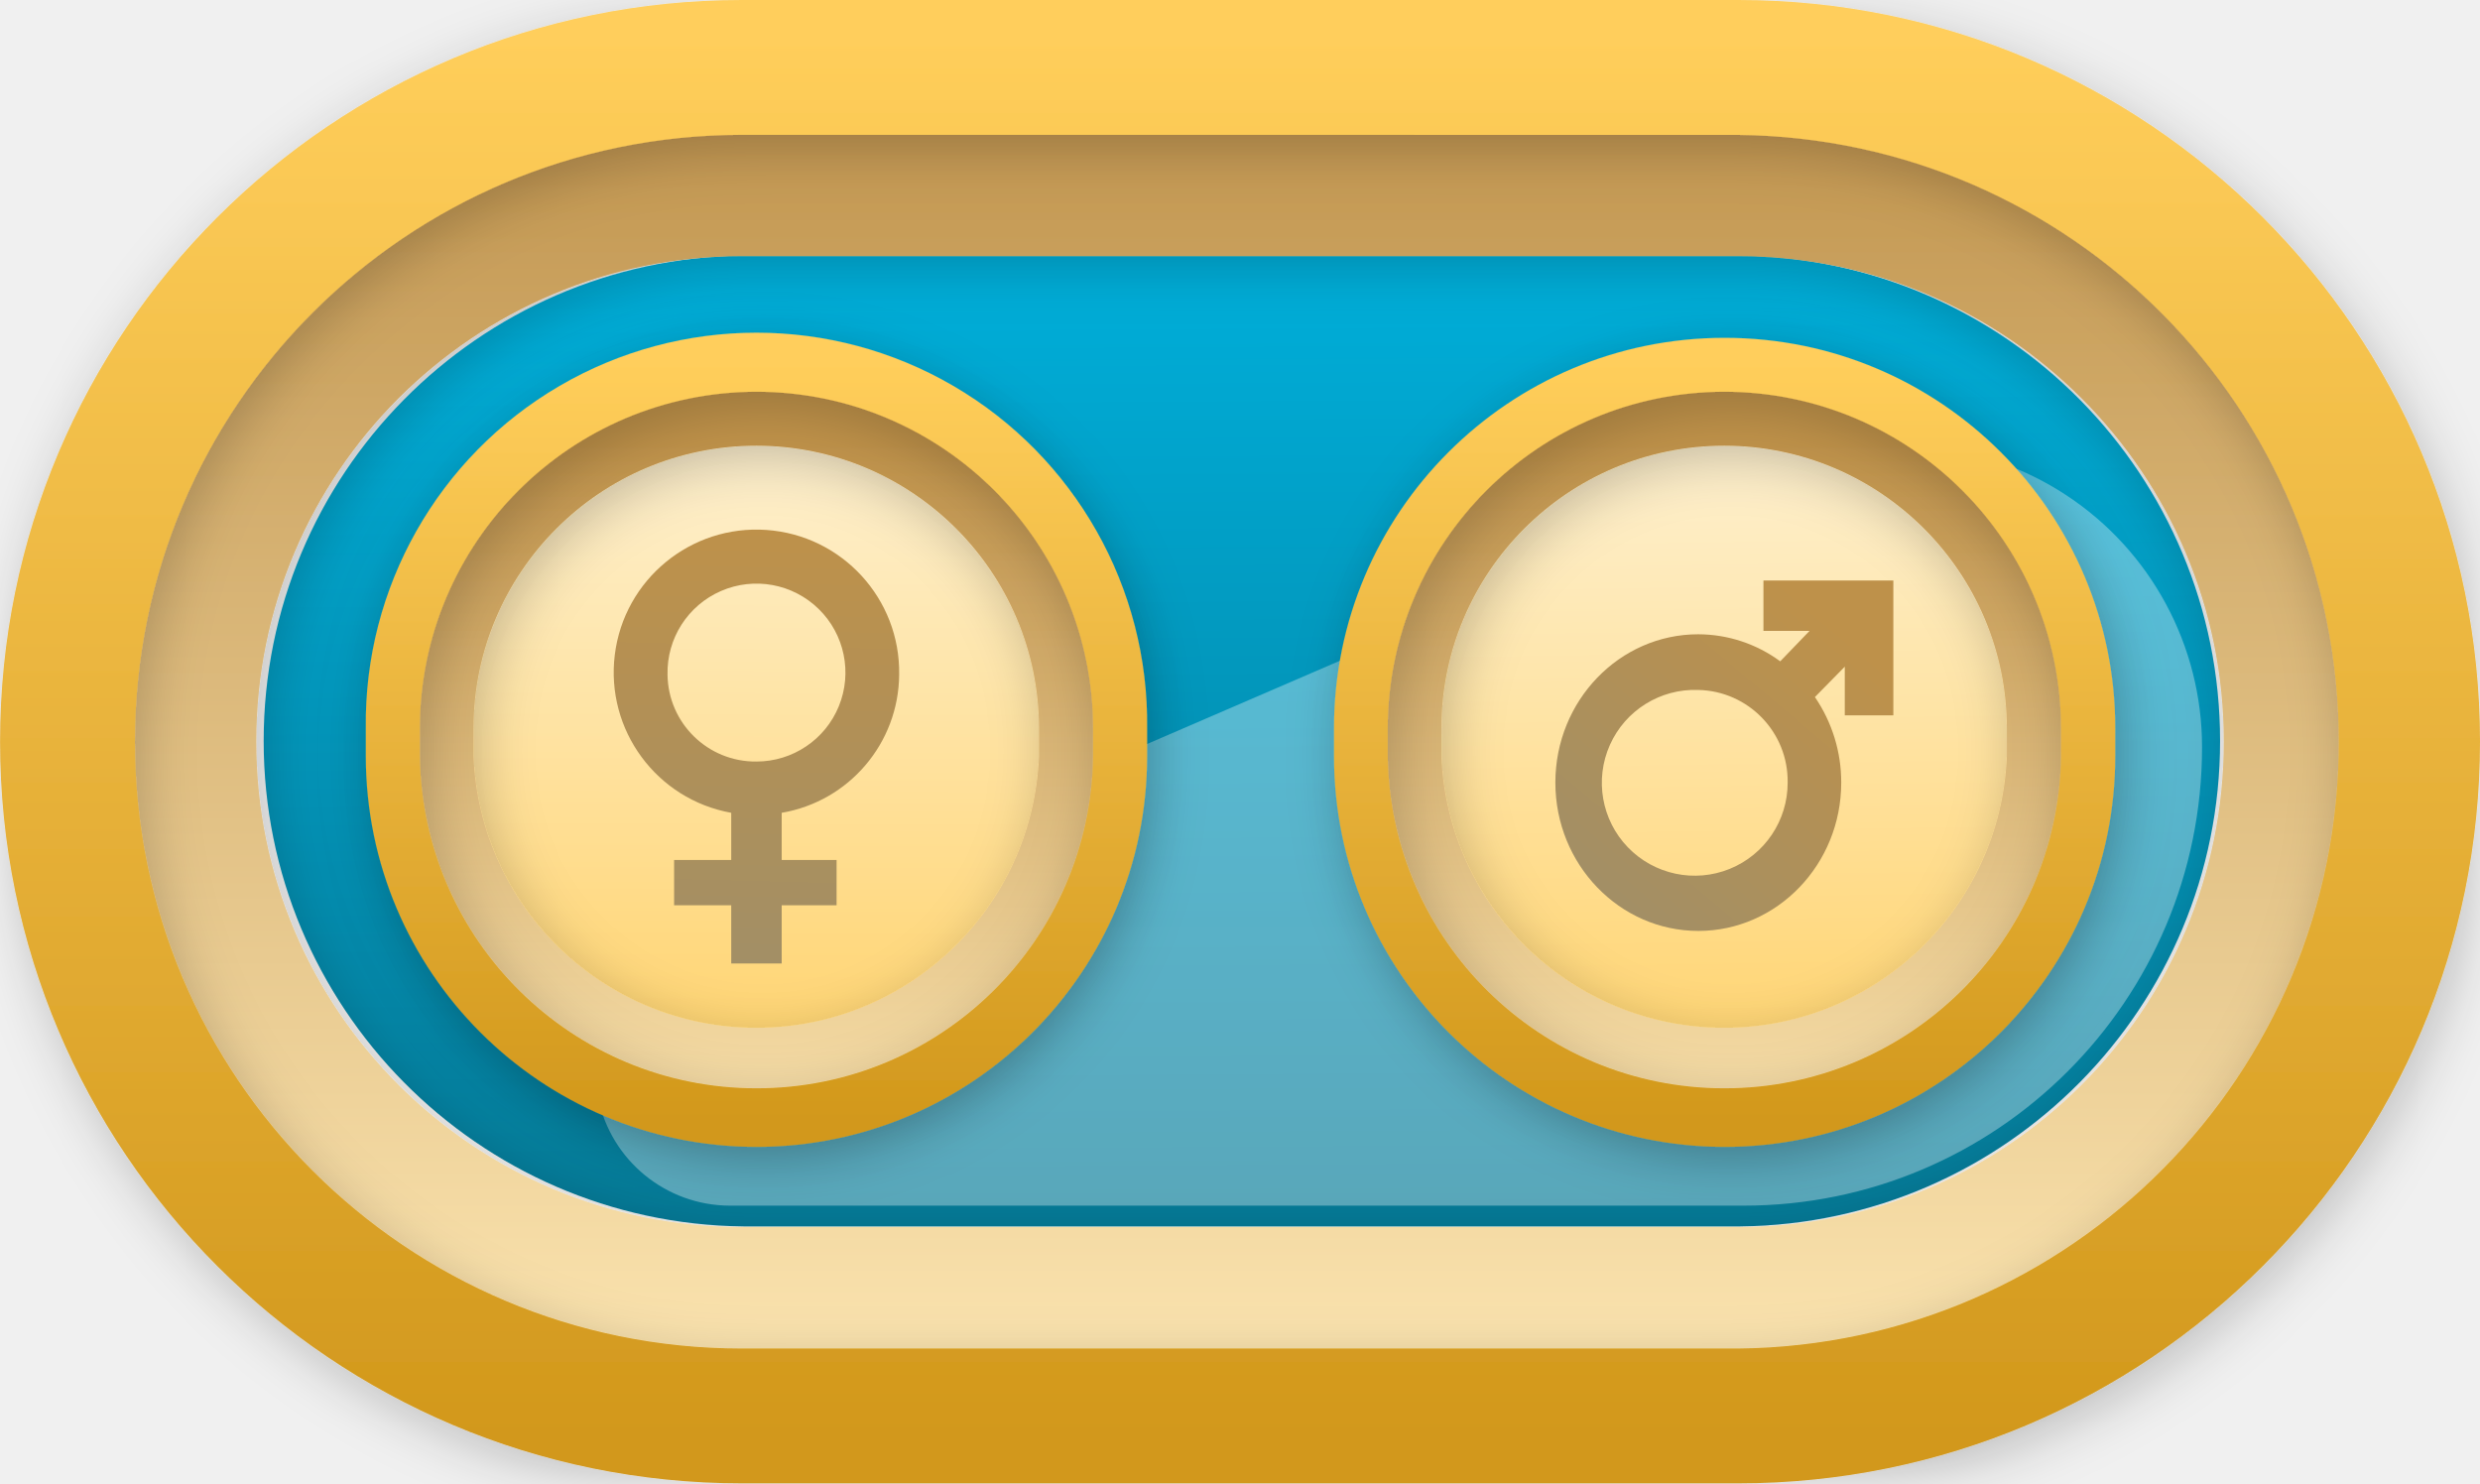
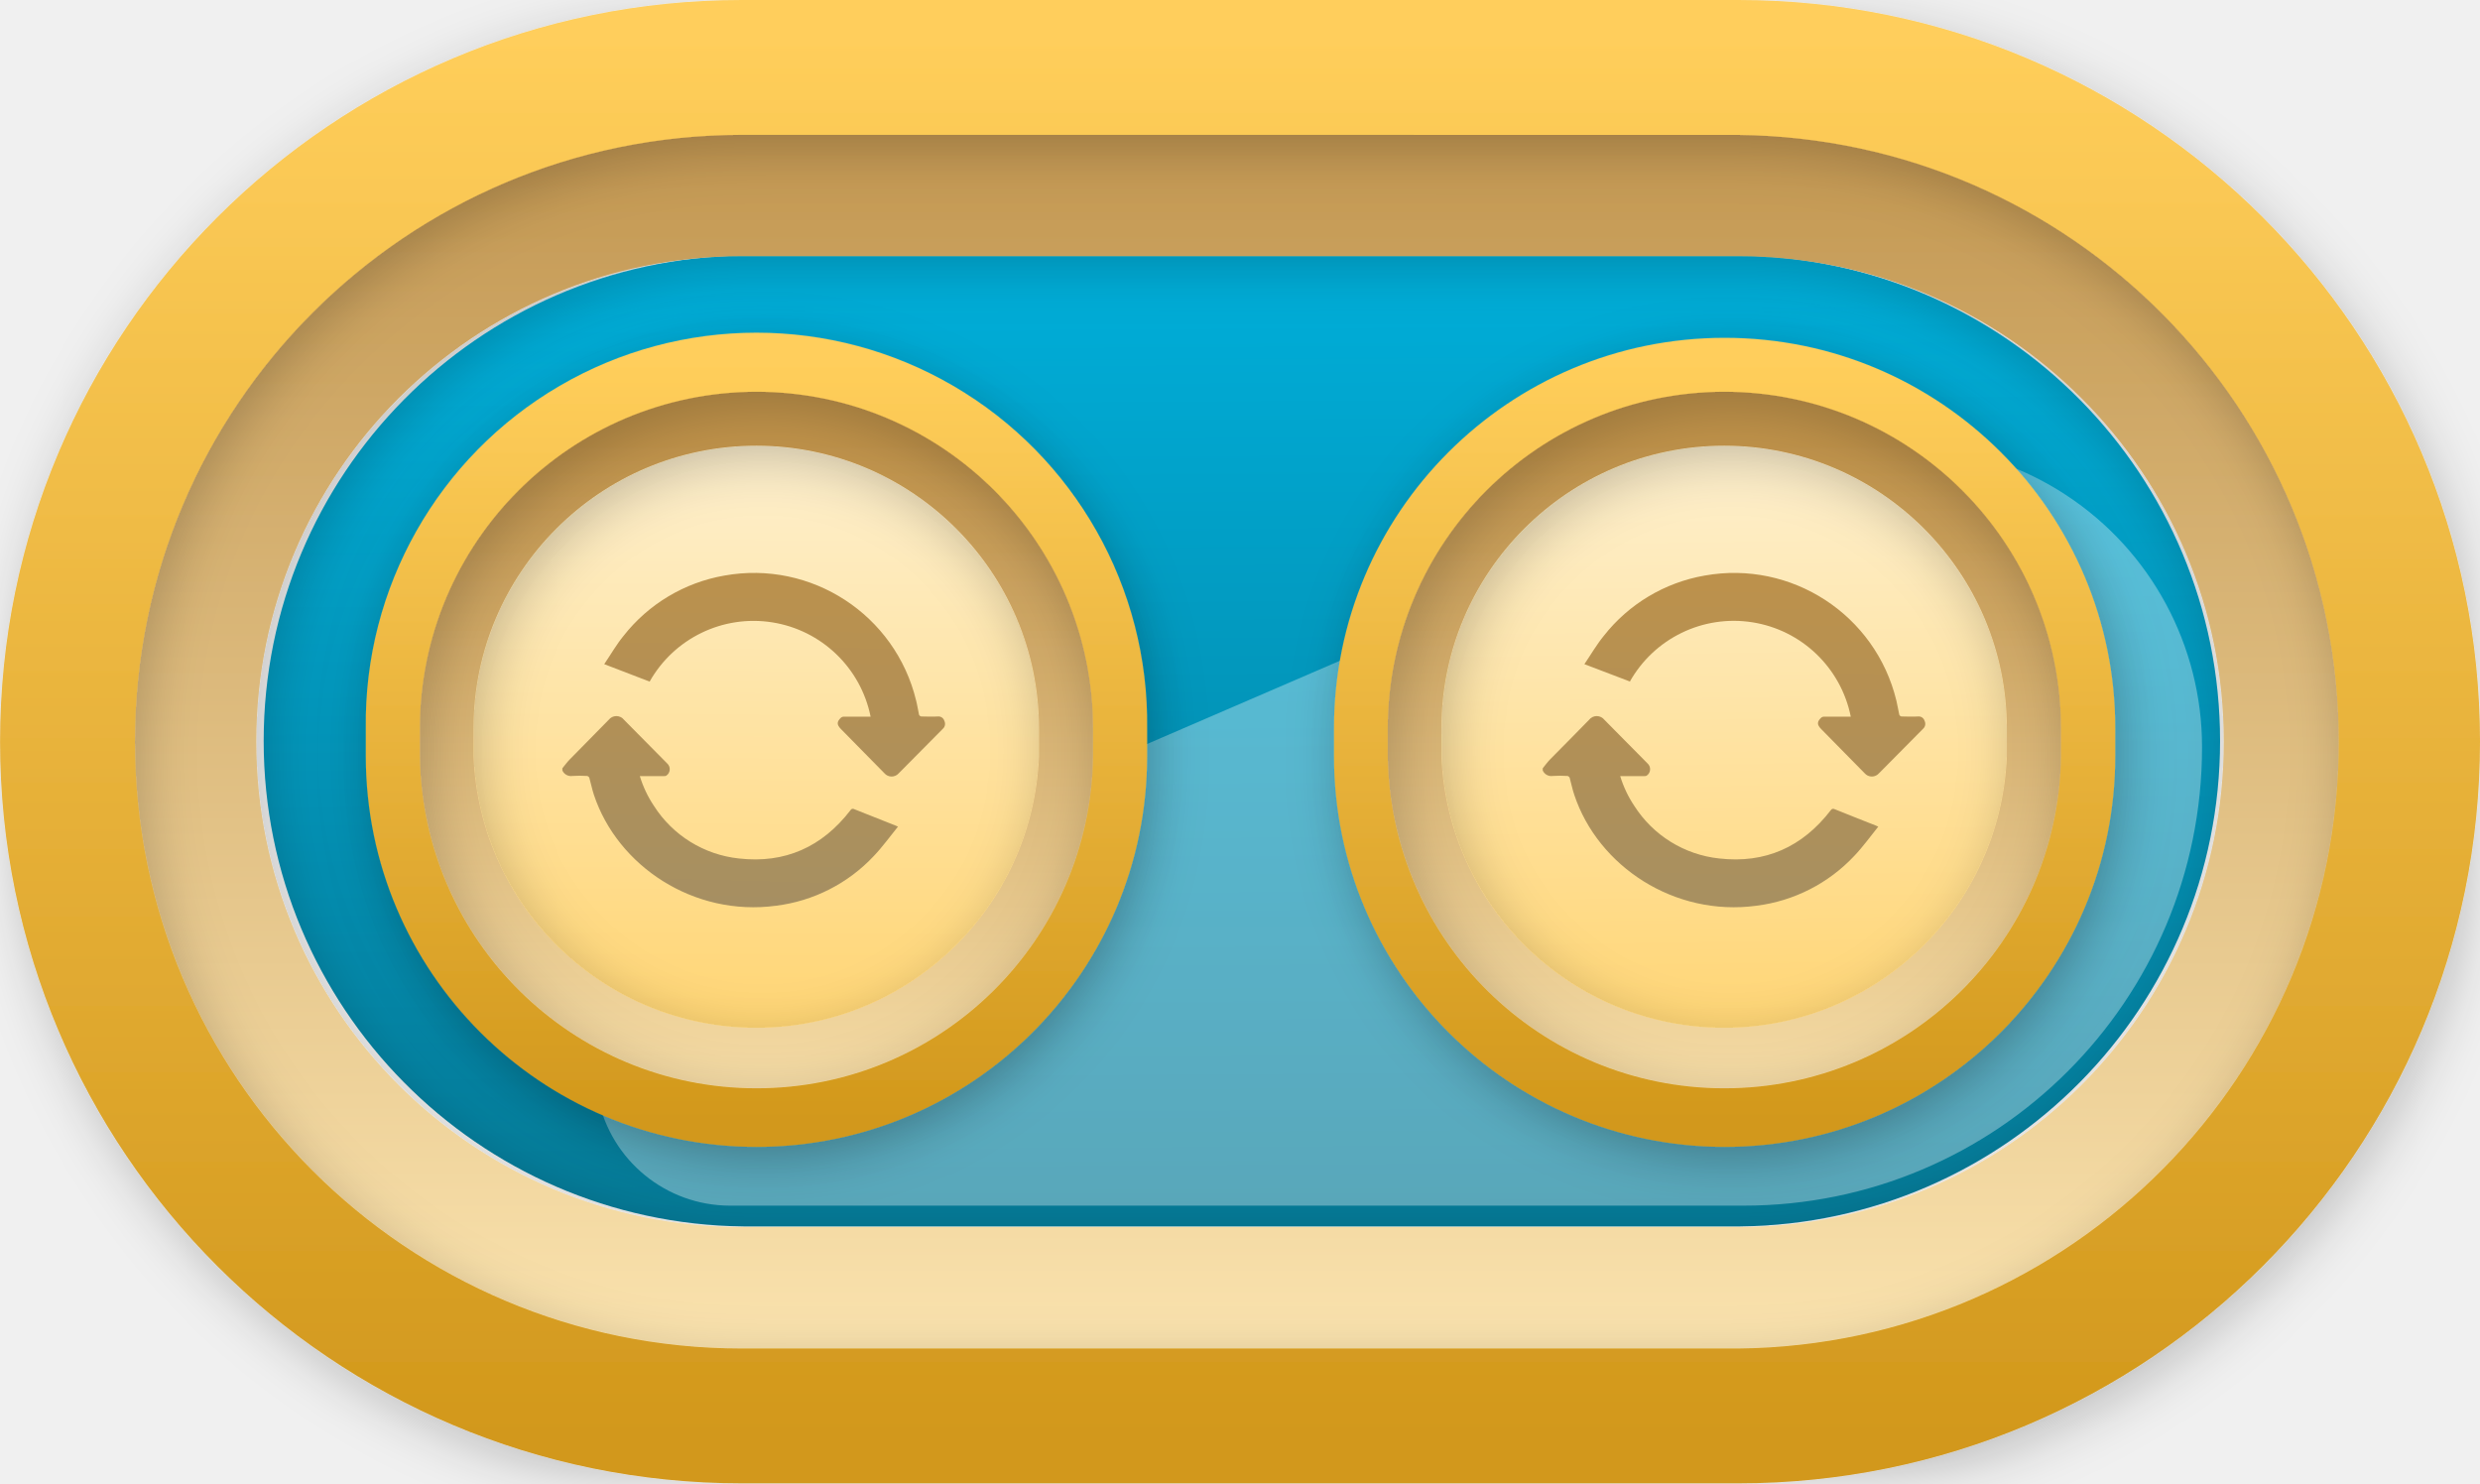
<svg xmlns="http://www.w3.org/2000/svg" xmlns:xlink="http://www.w3.org/1999/xlink" class="character-choice__button" data-name="Character Choice Button" viewBox="0 0 376.87 225.41">
  <defs>
    <linearGradient id="linear-gradient" x1="199.44" y1="200.01" x2="198.55" y2="56.35" gradientUnits="userSpaceOnUse">
      <stop offset="0" stop-color="#057a97" />
      <stop offset="1" stop-color="#00aed9" />
    </linearGradient>
    <linearGradient id="linear-gradient-2" x1="-85.65" y1="622.98" x2="-85.65" y2="617.95" gradientTransform="matrix(79.95, 0, 0, -43, 7046.45, 26809.26)" gradientUnits="userSpaceOnUse">
      <stop offset="0" stop-color="#be914a" />
      <stop offset="1" stop-color="#ffe9b6" />
    </linearGradient>
-     <filter id="f1" width="200" height="200" name="f1">
+     <filter id="f1" width="200%" height="200%" name="f1">
      <feOffset result="offOut" dx="1" dy="2" in="SourceAlpha" />
      <feGaussianBlur result="blurOut" stdDeviation="4" in="offOut" />
      <feComponentTransfer>
        <feFuncA type="linear" slope="0.2" />
      </feComponentTransfer>
      <feMerge>
        <feMergeNode />
        <feMergeNode in="SourceGraphic" />
      </feMerge>
    </filter>
    <linearGradient id="linear-gradient-3" x1="-85.88" y1="619.85" x2="-85.88" y2="624.13" gradientTransform="matrix(86.95, 0, 0, -50, 7665.95, 31227.49)" gradientUnits="userSpaceOnUse">
      <stop offset="0" stop-color="#d2981c" />
      <stop offset="1" stop-color="#ffce5b" />
    </linearGradient>
    <linearGradient id="linear-gradient-4" x1="271.44" y1="69.84" x2="273.21" y2="187.78" gradientUnits="userSpaceOnUse">
      <stop offset="0" stop-color="#fef4dc" />
      <stop offset="1" stop-color="#ffd166" />
    </linearGradient>
    <linearGradient id="linear-gradient-5" x1="-76.66" y1="614.58" x2="-76.66" y2="609.94" gradientTransform="matrix(23.97, 0, 0, -25, 2109.64, 15448.08)" xlink:href="#linear-gradient-2" />
    <linearGradient id="linear-gradient-6" x1="-77.97" y1="612.68" x2="-77.97" y2="616.81" gradientTransform="matrix(26.97, 0, 0, -28, 2375.14, 17341.61)" xlink:href="#linear-gradient-3" />
    <linearGradient id="linear-gradient-7" x1="-64.63" y1="597.26" x2="-67.52" y2="593.69" gradientTransform="matrix(12.52, 0, 0, -13, 1097.06, 7874.47)" gradientUnits="userSpaceOnUse">
      <stop offset="0" stop-color="#be914a" />
      <stop offset="1" stop-color="#a08f68" />
    </linearGradient>
    <linearGradient id="linear-gradient-8" x1="125.4" y1="69.97" x2="125.07" y2="186.03" xlink:href="#linear-gradient-4" />
    <linearGradient id="linear-gradient-9" x1="-82.79" y1="614.58" x2="-82.79" y2="609.94" gradientTransform="matrix(23.97, 0, 0, -25, 2109.64, 15448.08)" xlink:href="#linear-gradient-2" />
    <linearGradient id="linear-gradient-10" x1="-83.43" y1="612.68" x2="-83.43" y2="616.81" gradientTransform="matrix(26.97, 0, 0, -28, 2375.14, 17341.61)" xlink:href="#linear-gradient-3" />
    <linearGradient id="linear-gradient-11" x1="125.8" y1="96.31" x2="123.98" y2="167.81" gradientTransform="matrix(1, 0, 0, 1, 0, 0)" xlink:href="#linear-gradient-7" />
  </defs>
  <g class="cb__main">
    <path class="character-button__background" d="M123.27,54.9a73.78,73.78,0,0,0,0,147.55H274.73a73.78,73.78,0,0,0,0-147.55Z" transform="translate(-10.28 -16.07)" style="fill:url(#linear-gradient)" />
    <path d="M274.44,231.24H123a102.46,102.46,0,0,1,0-204.92H274.44a102.46,102.46,0,0,1,0,204.92ZM123,55a73.77,73.77,0,0,0,0,147.54H274.44a73.77,73.77,0,0,0,0-147.54Z" transform="translate(-10.28 -16.07)" style="fill:url(#linear-gradient-2);filter:url(#f1)" />
    <path d="M274.44,241.49H123a112.71,112.71,0,0,1,0-225.42H274.44a112.71,112.71,0,0,1,0,225.42ZM123,36.56A92.22,92.22,0,0,0,123,221H274.44a92.22,92.22,0,0,0,0-184.43Z" transform="translate(-10.28 -16.07)" style="filter:url(#f1);fill:url(#linear-gradient-3)" />
    <path class="cb__highlight" d="M275.2,199.29h-154A20.49,20.49,0,0,1,113.1,160L280.91,87.55a45.81,45.81,0,0,1,64,42.06A69.68,69.68,0,0,1,275.2,199.29Z" transform="translate(-10.28 -16.07)" style="fill:#fff;fill-rule:evenodd;opacity:0.337;isolation:isolate" />
  </g>
  <g class="cb__male">
    <path class="cb__male-bg" d="M272.32,69.83h0a56.61,56.61,0,0,1,56.61,56.61v4.88a56.61,56.61,0,0,1-56.61,56.61h0a56.62,56.62,0,0,1-56.61-56.61v-4.88A56.62,56.62,0,0,1,272.32,69.83Z" transform="translate(-10.28 -16.07)" style="fill-rule:evenodd;fill:url(#linear-gradient-4)" />
    <path d="M272.32,186.26A55.32,55.32,0,0,1,217.06,131v-4.23a55.27,55.27,0,1,1,110.53,0V131A55.33,55.33,0,0,1,272.32,186.26Zm0-102.46a43,43,0,0,0-43,43V131a43,43,0,0,0,85.93,0v-4.23A43,43,0,0,0,272.32,83.8Z" transform="translate(-10.28 -16.07)" style="filter:url(#f1);fill:url(#linear-gradient-5)" />
    <path d="M272.32,190.36A59.43,59.43,0,0,1,213,131v-4.23a59.36,59.36,0,1,1,118.72,0V131A59.42,59.42,0,0,1,272.32,190.36Zm0-114.76a51.22,51.22,0,0,0-51.16,51.17V131a51.17,51.17,0,0,0,102.33,0v-4.23A51.22,51.22,0,0,0,272.32,75.6Z" transform="translate(-10.28 -16.07)" style="filter:url(#f1);fill:url(#linear-gradient-6)" />
-     <path class="cb__male-icon" d="M280.81,116.57l4.45-4.62h-7v-7.66H298v20.49h-7.38v-7.4L286.08,122a22.94,22.94,0,0,1,4,13c0,12.43-9.74,22.54-21.71,22.54S246.64,147.46,246.64,135s9.74-22.54,21.71-22.54A21.09,21.09,0,0,1,280.81,116.57Zm-12.46,4.35A14.12,14.12,0,1,0,281.94,135,13.88,13.88,0,0,0,268.35,120.92Z" transform="translate(-10.28 -16.07)" style="fill:url(#linear-gradient-7)" />
+     <g class="cb__male-icon">
+       <path d="M244.72,132.82c.37-.45.72-.94,1.12-1.35,2-2,3.94-4,5.91-6a1.48,1.48,0,0,1,2.35,0l6.53,6.6a1.18,1.18,0,0,1-.11,1.87.52.52,0,0,1-.33.07h-3.7a17.07,17.07,0,0,0,2.14,4.52,17.51,17.51,0,0,0,12.91,8c7,.8,12.65-1.75,16.94-7.32a.43.43,0,0,1,.6-.17c2.07.84,4.16,1.66,6.24,2.48l.39.17c-1.23,1.52-2.34,3.08-3.65,4.45a24.56,24.56,0,0,1-14.86,7.57c-12.49,1.69-24.08-6-27.69-16.86-.29-.85-.46-1.74-.7-2.6a.47.47,0,0,0-.34-.26,16.45,16.45,0,0,0-2.22,0,1.43,1.43,0,0,1-1.53-.83Z" transform="translate(-10.28 -16.07)" style="fill:url(#linear-gradient-11)" />
+       <path d="M258,119.65,251.05,117c1-1.47,1.88-3,2.94-4.29a24.91,24.91,0,0,1,15.32-9.17,25.37,25.37,0,0,1,29.15,19c.17.7.28,1.43.44,2.14a.45.45,0,0,0,.33.27c.84,0,1.68.06,2.52,0a.93.93,0,0,1,1,.68,1,1,0,0,1-.23,1.19l-4.3,4.34-2.4,2.42a1.44,1.44,0,0,1-2.18,0q-3.3-3.34-6.59-6.7c-.68-.69-.67-1.12,0-1.76a.62.62,0,0,1,.39-.14h4.09a18.13,18.13,0,0,0-33.6-5.28Z" transform="translate(-10.28 -16.07)" style="fill:url(#linear-gradient-11)" />
+     </g>
  </g>
  <g class="cb__female">
    <path class="cb__female-bg" d="M125.23,69.83h0a56.61,56.61,0,0,1,56.61,56.61v4.88a56.61,56.61,0,0,1-56.61,56.61h0a56.61,56.61,0,0,1-56.6-56.61v-4.88A56.61,56.61,0,0,1,125.23,69.83Z" transform="translate(-10.28 -16.07)" style="fill-rule:evenodd;fill:url(#linear-gradient-8)" />
    <path d="M125.24,186.26A55.33,55.33,0,0,1,70,131v-4.23a55.27,55.27,0,1,1,110.53,0V131A55.32,55.32,0,0,1,125.24,186.26Zm0-102.46a43,43,0,0,0-43,43V131a43,43,0,0,0,85.93,0v-4.23A43,43,0,0,0,125.24,83.8Z" transform="translate(-10.28 -16.07)" style="filter:url(#f1);fill:url(#linear-gradient-9)" />
    <path d="M125.24,190.36A59.44,59.44,0,0,1,65.87,131v-4.23a59.37,59.37,0,1,1,118.73,0V131A59.43,59.43,0,0,1,125.24,190.36Zm0-114.76a51.22,51.22,0,0,0-51.17,51.17V131a51.17,51.17,0,0,0,102.33,0v-4.23A51.22,51.22,0,0,0,125.24,75.6Z" transform="translate(-10.28 -16.07)" style="filter:url(#f1);fill:url(#linear-gradient-10)" />
-     <path class="cb__female-icon" d="M146.92,118.59a21.69,21.69,0,1,0-25.52,21v7.17h-8.68v6.88h8.68v8.85h7.67v-8.85h8.34v-6.88h-8.34v-7.17A21.46,21.46,0,0,0,146.92,118.59Zm-35.2,0a13.52,13.52,0,1,1,13.51,13.21A13.37,13.37,0,0,1,111.72,118.59Z" transform="translate(-10.28 -16.07)" style="fill:url(#linear-gradient-11)" />
+     <g class="cb__female-icon">
+       <path d="M95.74,132.82c.38-.45.72-.94,1.13-1.35,1.95-2,3.93-4,5.9-6a1.48,1.48,0,0,1,2.35,0l6.53,6.6a1.18,1.18,0,0,1-.11,1.87.52.52,0,0,1-.33.07h-3.7a17.07,17.07,0,0,0,2.14,4.52,17.51,17.51,0,0,0,12.91,8c7,.8,12.66-1.75,16.95-7.32a.41.41,0,0,1,.59-.17c2.08.84,4.16,1.66,6.25,2.48l.39.17c-1.24,1.52-2.35,3.08-3.66,4.45a24.5,24.5,0,0,1-14.86,7.57c-12.49,1.69-24.08-6-27.69-16.86-.28-.85-.45-1.74-.7-2.6a.47.47,0,0,0-.34-.26,16.45,16.45,0,0,0-2.22,0,1.44,1.44,0,0,1-1.53-.83Z" transform="translate(-10.28 -16.07)" style="fill:url(#linear-gradient-11)" />
+       <path d="M109,119.65l-6.9-2.65c1-1.47,1.87-3,2.93-4.29a24.91,24.91,0,0,1,15.32-9.17,25.36,25.36,0,0,1,29.15,19c.18.7.28,1.43.44,2.14a.45.45,0,0,0,.33.27c.84,0,1.68.06,2.52,0a.93.93,0,0,1,1,.68,1,1,0,0,1-.23,1.19l-4.3,4.34c-.8.81-1.59,1.62-2.4,2.42a1.44,1.44,0,0,1-2.18,0q-3.3-3.34-6.59-6.7c-.68-.69-.67-1.12,0-1.76a.62.62,0,0,1,.39-.14h4.1A18.14,18.14,0,0,0,109,119.65Z" transform="translate(-10.28 -16.07)" style="fill:url(#linear-gradient-11)" />
+     </g>
  </g>
</svg>
